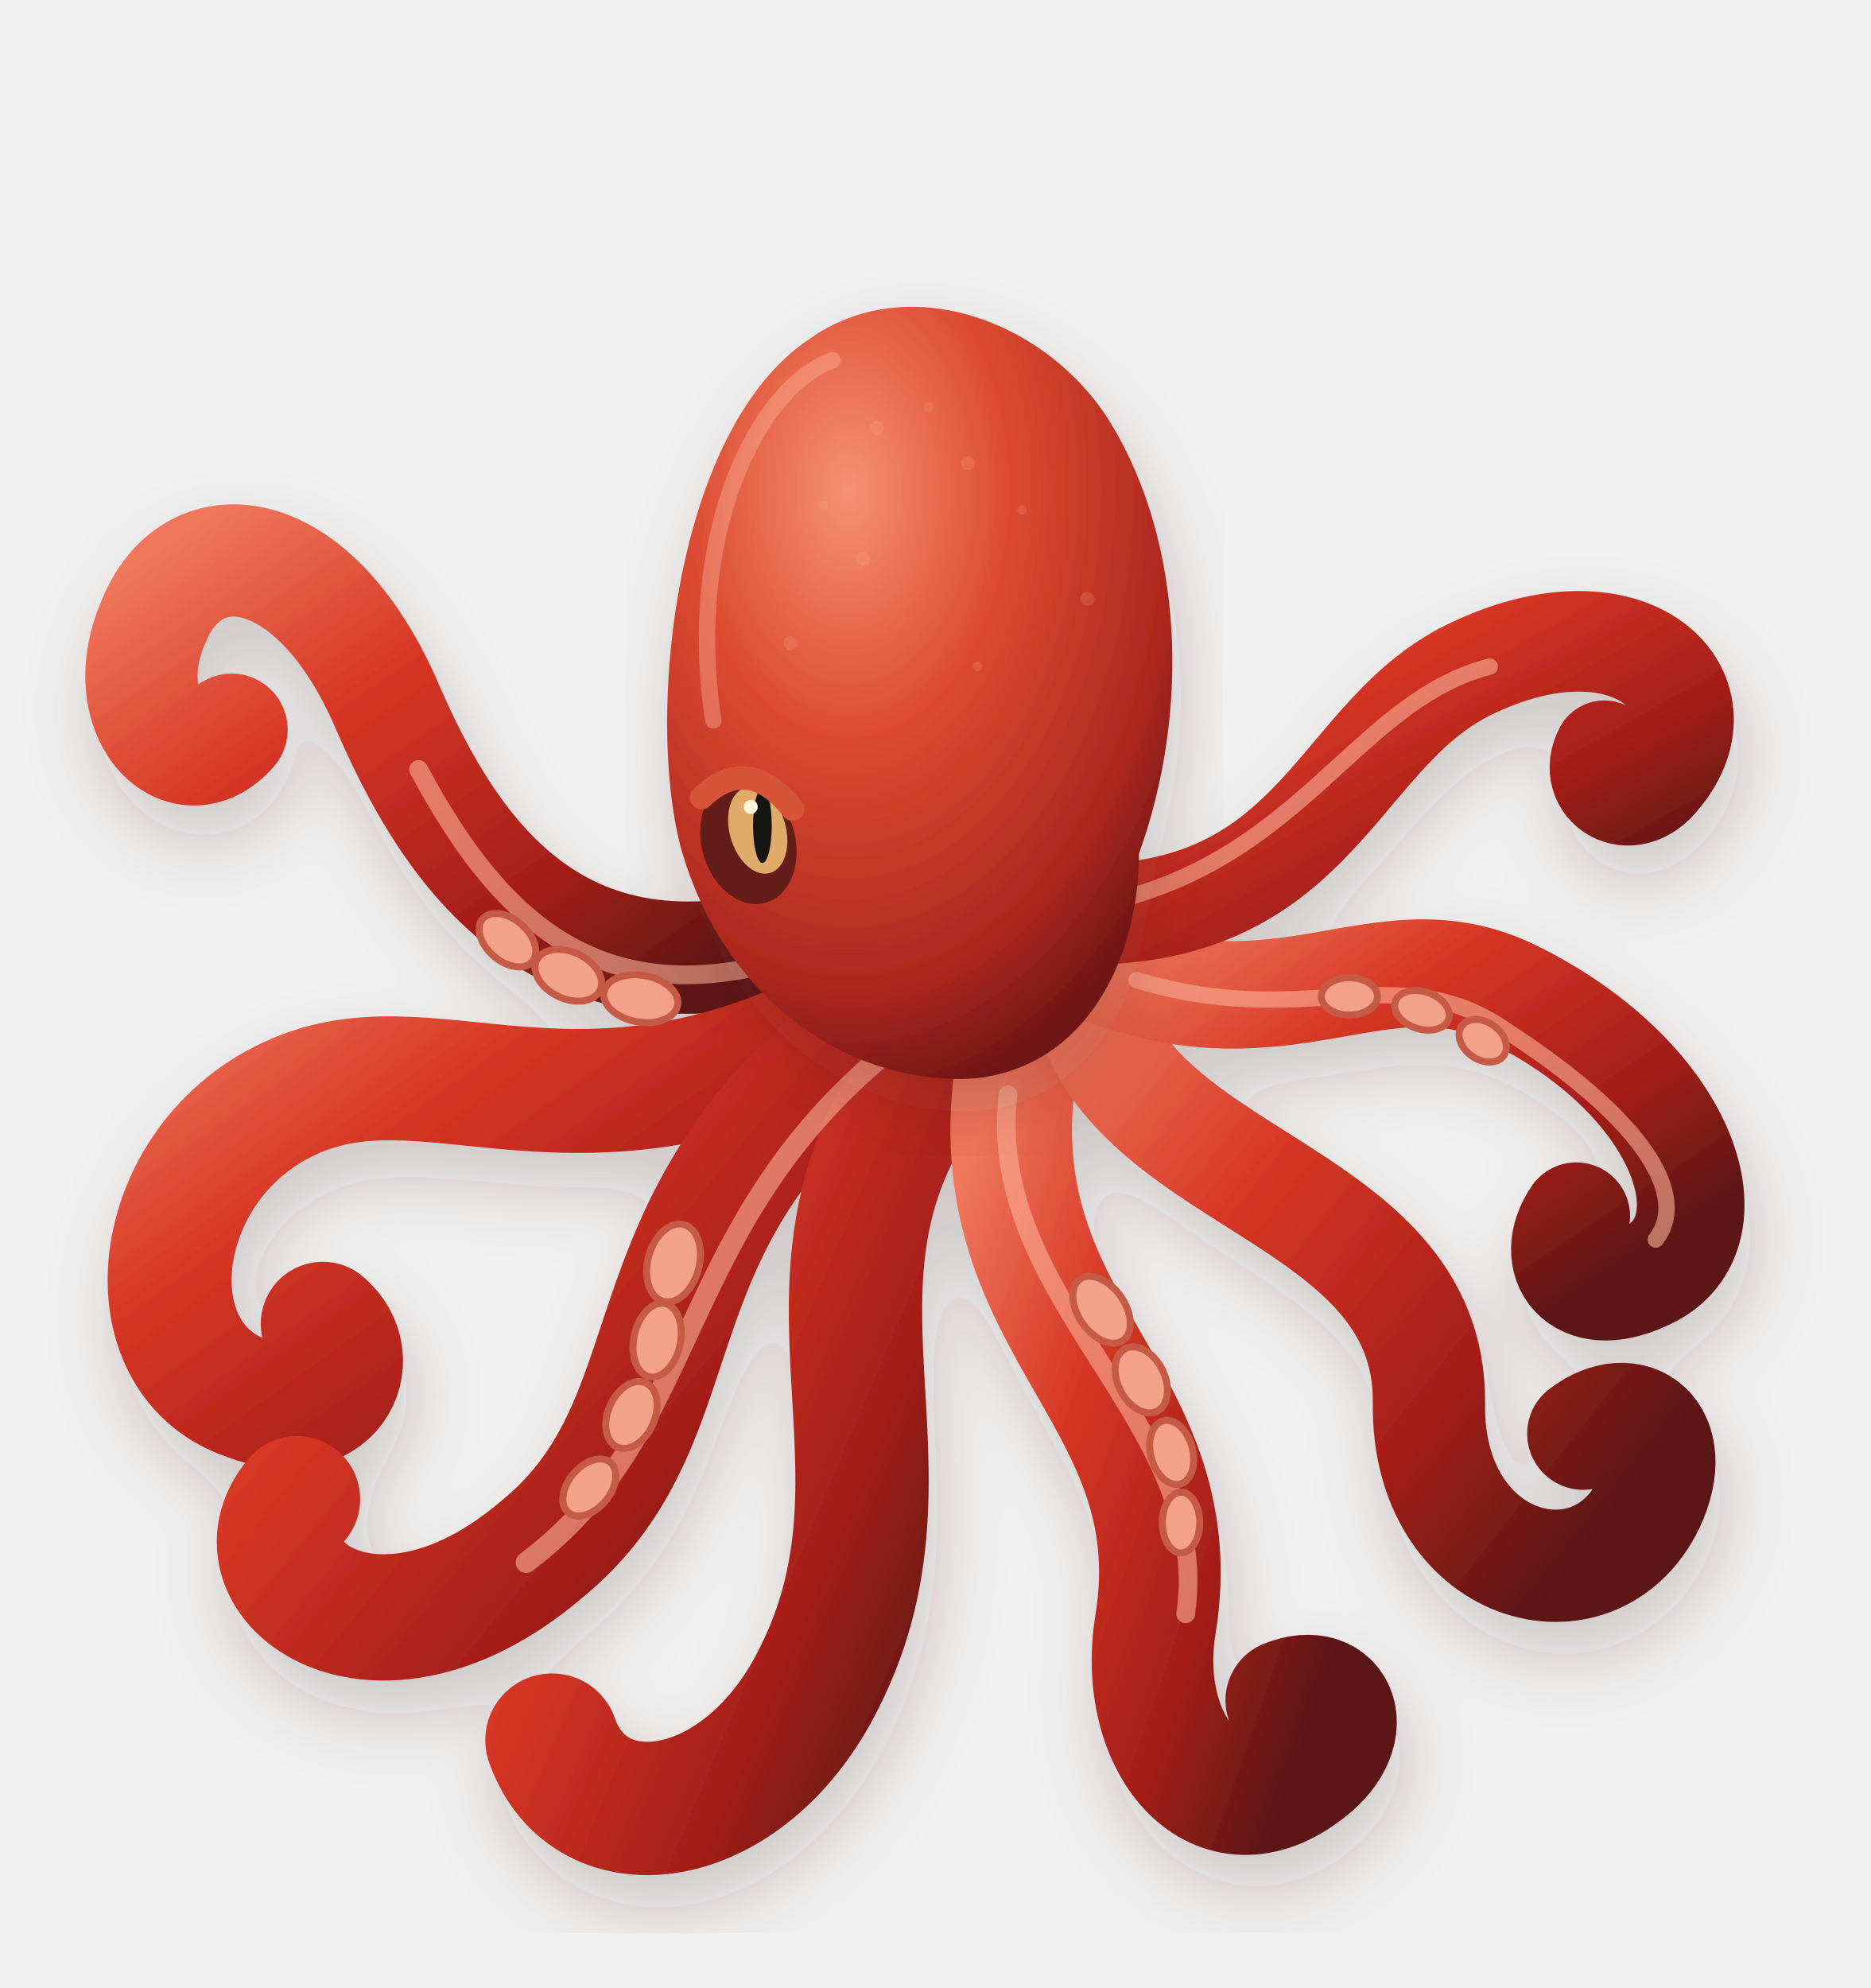
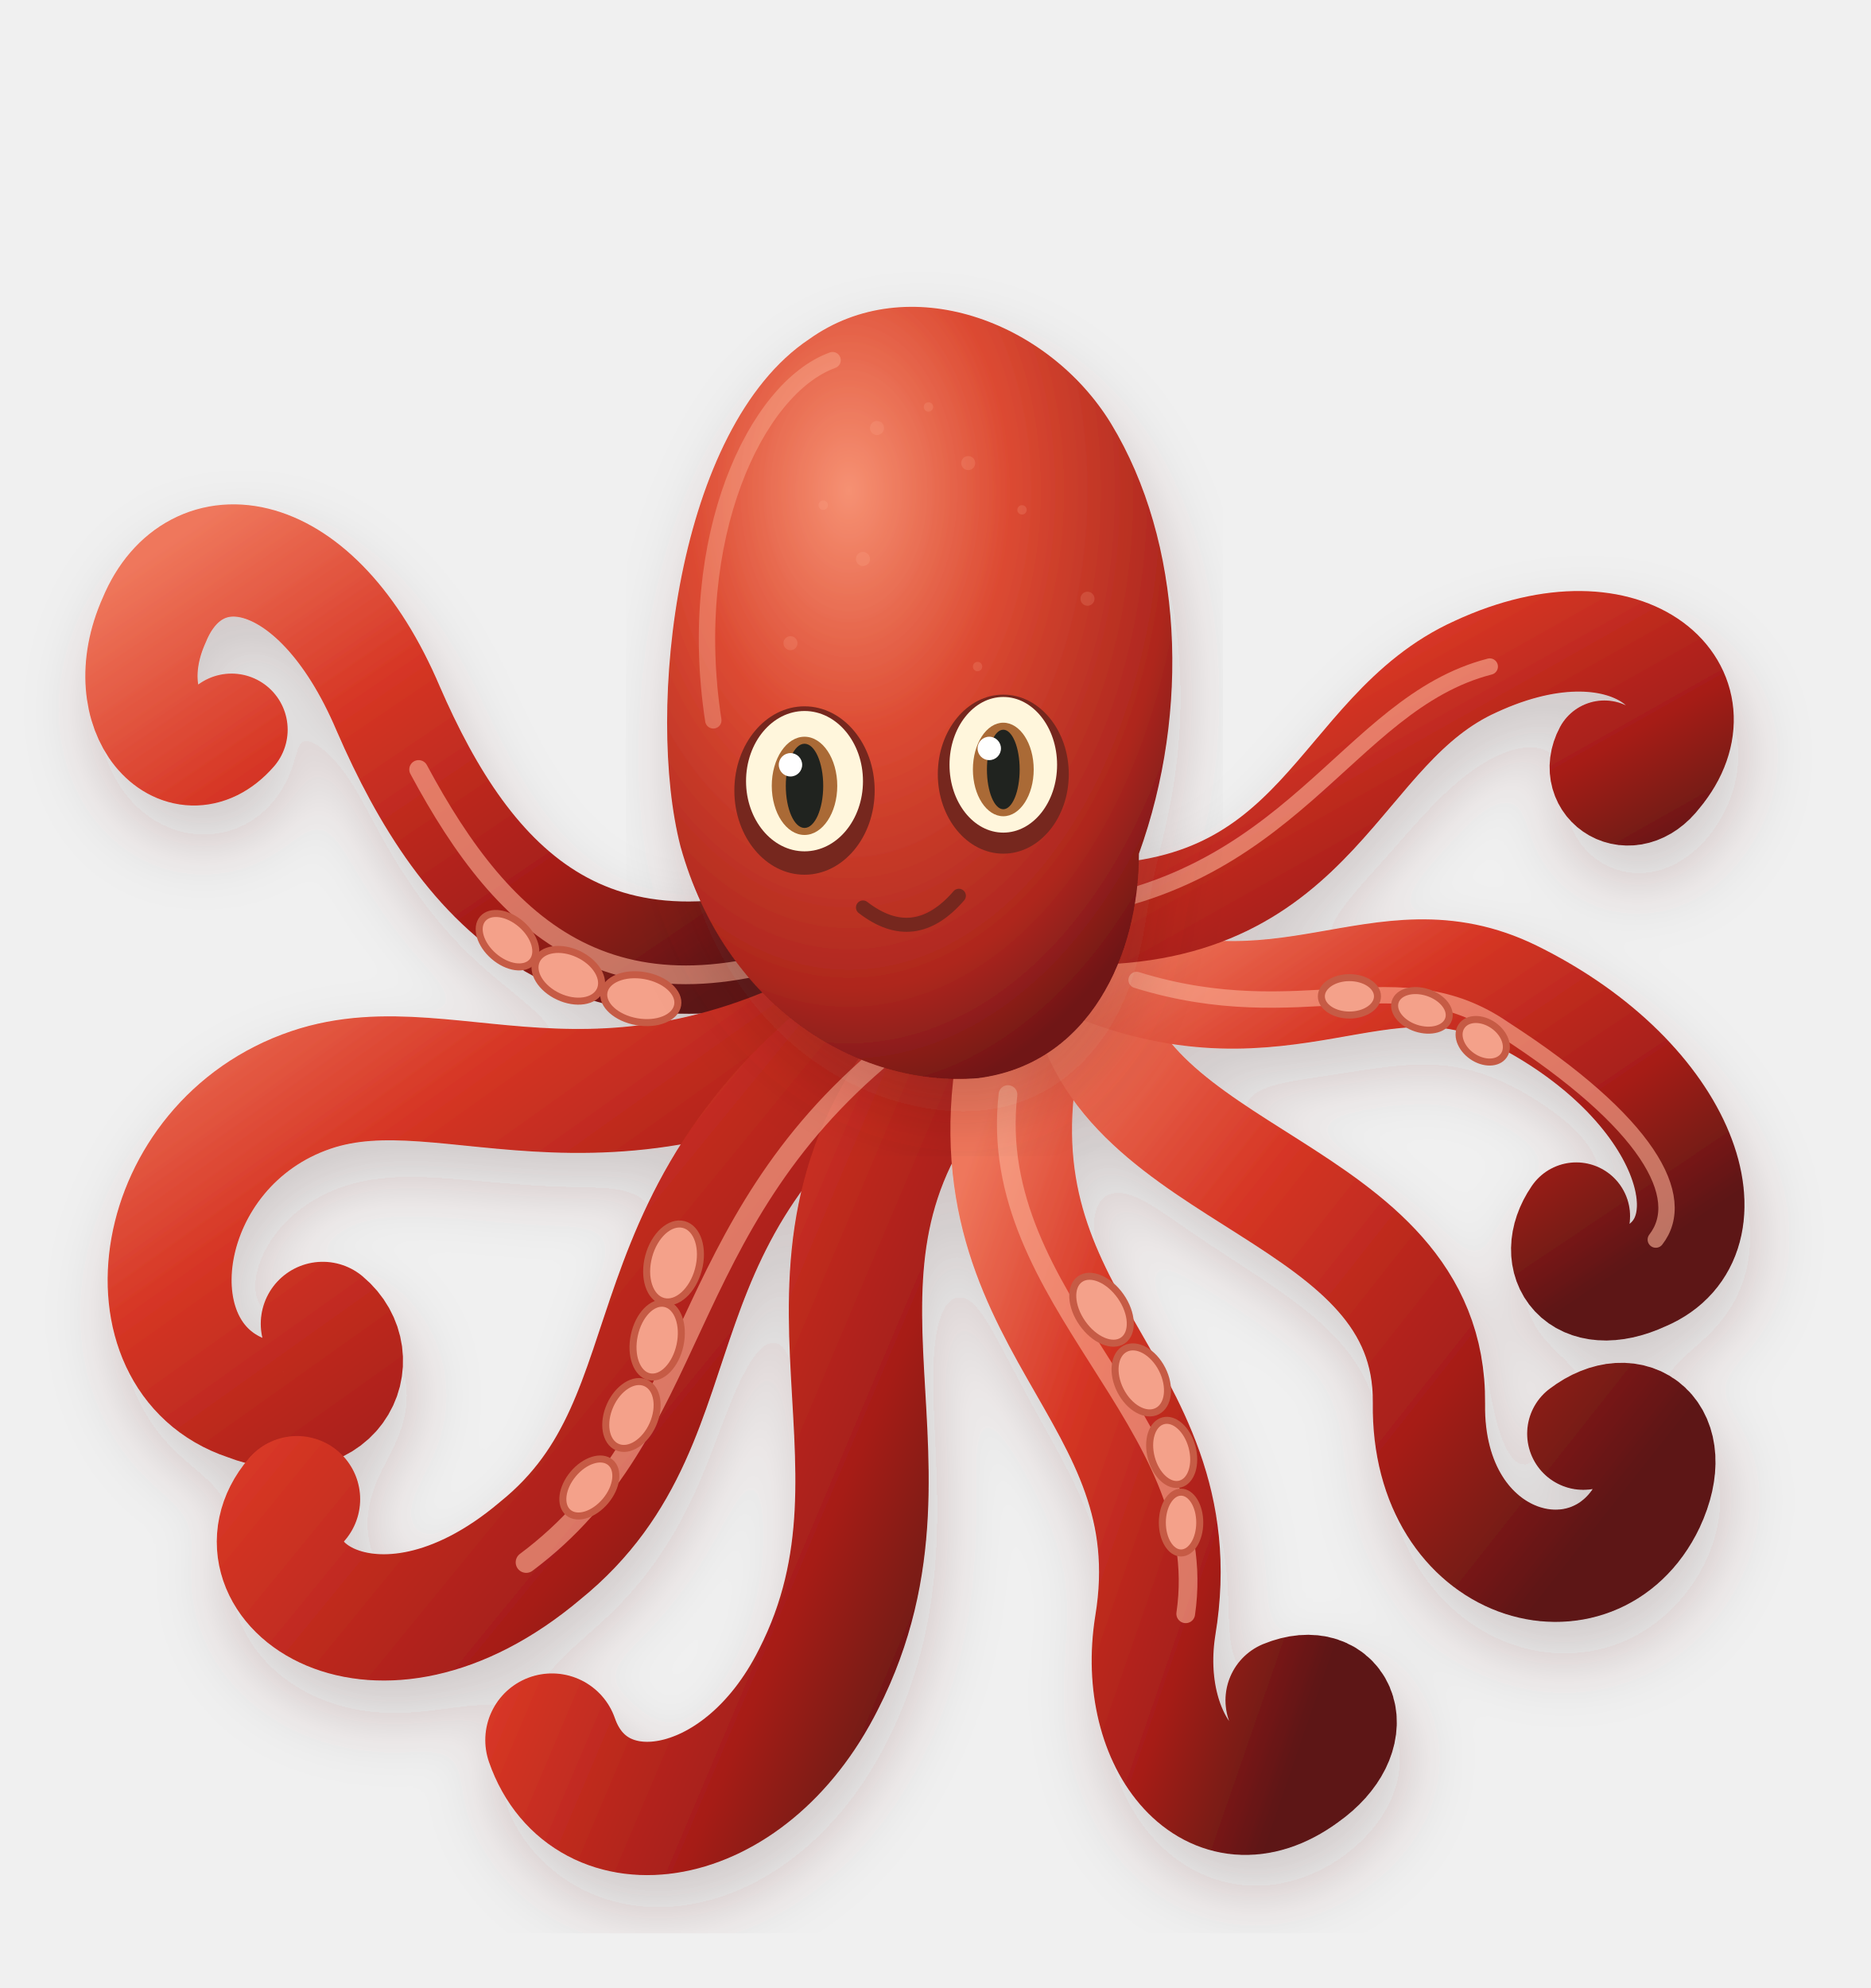
- <svg xmlns="http://www.w3.org/2000/svg" viewBox="0 0 800 850">
+ <svg xmlns="http://www.w3.org/2000/svg" viewBox="0 0 800 850" role="img" aria-label="Kryo the octopus with large expressive eyes and gently moving arms">
  <defs>
    <linearGradient id="r" x1="0" x2="1" y1="0" y2=".8">
      <stop stop-color="#ef775c" />
      <stop offset=".35" stop-color="#d63625" />
      <stop offset=".72" stop-color="#a61e19" />
      <stop offset="1" stop-color="#5d1717" />
    </linearGradient>
    <radialGradient id="head" cx=".36" cy=".24" r=".8">
      <stop stop-color="#f69173" />
      <stop offset=".4" stop-color="#dc4a32" />
      <stop offset=".8" stop-color="#ae271e" />
      <stop offset="1" stop-color="#6f1616" />
    </radialGradient>
    <filter id="s">
      <feDropShadow dx="4" dy="15" stdDeviation="15" flood-color="#4d2823" flood-opacity=".2" />
    </filter>
    <filter id="grain">
      <feTurbulence type="fractalNoise" baseFrequency=".7" numOctaves="3" stitchTiles="stitch" />
      <feColorMatrix type="saturate" values="0" />
      <feComponentTransfer>
        <feFuncA type="linear" slope=".10" />
      </feComponentTransfer>
      <feBlend in="SourceGraphic" mode="soft-light" />
    </filter>
  </defs>
-   <g filter="url(#s)" fill="none" stroke="url(#r)" stroke-linecap="round">
-     <path stroke-width="48" d="M374 391C252 442 199 379 166 303C135 230 83 224 66 265C48 305 78 336 99 312" />
-     <path stroke-width="53" d="M391 420C262 503 195 445 133 466C65 489 52 580 106 598C142 612 156 581 138 566" />
-     <path stroke-width="54" d="M389 430C260 516 304 604 231 663C160 723 98 675 127 641" />
-     <path stroke-width="57" d="M411 443C323 537 400 620 350 718C318 782 252 790 236 744" />
-     <path stroke-width="52" d="M437 443C410 566 511 592 494 695C486 745 519 786 557 758C581 741 572 718 550 727" />
-     <path stroke-width="48" d="M464 421C476 506 612 507 611 600C610 672 682 691 705 643C719 613 698 597 677 613" />
-     <path stroke-width="46" d="M467 413C550 447 590 397 647 425C722 462 743 529 703 546C675 559 661 539 674 520" />
-     <path stroke-width="43" d="M462 391C566 392 571 312 631 285C698 254 740 296 710 332C697 349 678 336 686 321" />
-   </g>
-   <g fill="none" stroke="#fbb096" stroke-linecap="round" opacity=".6">
-     <path stroke-width="8" d="M362 401C263 442 216 398 179 329" />
-     <path stroke-width="9" d="M379 450C288 525 300 612 225 668" />
-     <path stroke-width="8" d="M431 468C421 556 519 608 507 690" />
-     <path stroke-width="7" d="M486 419C557 441 598 409 643 440C705 480 722 512 708 530" />
-     <path stroke-width="7" d="M448 390C553 380 575 301 637 285" />
-   </g>
-   <g fill="#f4a18a" stroke="#c65b45" stroke-width="3">
-     <ellipse cx="217" cy="402" rx="9" ry="14" transform="rotate(-49 217 402)" />
-     <ellipse cx="243" cy="417" rx="10" ry="15" transform="rotate(-65 243 417)" />
-     <ellipse cx="274" cy="427" rx="10" ry="16" transform="rotate(-80 274 427)" />
-     <ellipse cx="288" cy="540" rx="11" ry="17" transform="rotate(15 288 540)" />
-     <ellipse cx="281" cy="573" rx="10" ry="16" transform="rotate(12 281 573)" />
-     <ellipse cx="270" cy="605" rx="10" ry="15" transform="rotate(24 270 605)" />
-     <ellipse cx="252" cy="636" rx="9" ry="14" transform="rotate(40 252 636)" />
-     <ellipse cx="471" cy="560" rx="10" ry="16" transform="rotate(-35 471 560)" />
-     <ellipse cx="488" cy="590" rx="10" ry="15" transform="rotate(-27 488 590)" />
-     <ellipse cx="501" cy="621" rx="9" ry="14" transform="rotate(-15 501 621)" />
-     <ellipse cx="505" cy="651" rx="8" ry="13" />
-     <ellipse cx="577" cy="426" rx="12" ry="8" />
-     <ellipse cx="608" cy="432" rx="12" ry="8" transform="rotate(18 608 432)" />
-     <ellipse cx="634" cy="445" rx="11" ry="8" transform="rotate(35 634 445)" />
-   </g>
-   <path d="M291 362C276 304 289 183 346 145C388 115 448 137 475 181C506 232 509 304 487 365C487 408 466 455 418 461C366 465 310 430 291 362Z" fill="url(#head)" filter="url(#s)" />
-   <path d="M305 308C293 230 323 166 356 154" fill="none" stroke="#ffc2a5" stroke-width="7" opacity=".35" stroke-linecap="round" />
-   <ellipse cx="320" cy="360" rx="20" ry="27" fill="#641d18" transform="rotate(-16 320 360)" />
-   <ellipse cx="324" cy="355" rx="12" ry="19" fill="#e0ab68" transform="rotate(-16 324 355)" />
-   <ellipse cx="326" cy="353" rx="4" ry="16" fill="#151512" />
-   <circle cx="321" cy="345" r="3" fill="#fff4d9" />
-   <path d="M300 341Q320 322 339 346" fill="none" stroke="#d65439" stroke-width="10" stroke-linecap="round" />
-   <g opacity=".18" fill="#ffb496">
-     <circle cx="375" cy="183" r="3" />
-     <circle cx="397" cy="174" r="2" />
-     <circle cx="414" cy="198" r="3" />
-     <circle cx="352" cy="216" r="2" />
-     <circle cx="369" cy="239" r="3" />
-     <circle cx="437" cy="218" r="2" />
-     <circle cx="465" cy="256" r="3" />
-     <circle cx="418" cy="285" r="2" />
-     <circle cx="338" cy="275" r="3" />
+   <g class="octo-body">
+     <g filter="url(#s)" fill="none" stroke="url(#r)" stroke-linecap="round">
+       <path stroke-width="48" d="M374 391C252 442 199 379 166 303C135 230 83 224 66 265C48 305 78 336 99 312" class="arm arm-0" style="--delay:-0.0s" />
+       <path stroke-width="53" d="M391 420C262 503 195 445 133 466C65 489 52 580 106 598C142 612 156 581 138 566" class="arm arm-1" style="--delay:-0.65s" />
+       <path stroke-width="54" d="M389 430C260 516 304 604 231 663C160 723 98 675 127 641" class="arm arm-2" style="--delay:-1.3s" />
+       <path stroke-width="57" d="M411 443C323 537 400 620 350 718C318 782 252 790 236 744" class="arm arm-3" style="--delay:-1.95s" />
+       <path stroke-width="52" d="M437 443C410 566 511 592 494 695C486 745 519 786 557 758C581 741 572 718 550 727" class="arm arm-4" style="--delay:-2.6s" />
+       <path stroke-width="48" d="M464 421C476 506 612 507 611 600C610 672 682 691 705 643C719 613 698 597 677 613" class="arm arm-5" style="--delay:-3.25s" />
+       <path stroke-width="46" d="M467 413C550 447 590 397 647 425C722 462 743 529 703 546C675 559 661 539 674 520" class="arm arm-6" style="--delay:-3.9s" />
+       <path stroke-width="43" d="M462 391C566 392 571 312 631 285C698 254 740 296 710 332C697 349 678 336 686 321" class="arm arm-7" style="--delay:-4.55s" />
+     </g>
+     <g fill="none" stroke="#fbb096" stroke-linecap="round" opacity=".6">
+       <path stroke-width="8" d="M362 401C263 442 216 398 179 329" />
+       <path stroke-width="9" d="M379 450C288 525 300 612 225 668" />
+       <path stroke-width="8" d="M431 468C421 556 519 608 507 690" />
+       <path stroke-width="7" d="M486 419C557 441 598 409 643 440C705 480 722 512 708 530" />
+       <path stroke-width="7" d="M448 390C553 380 575 301 637 285" />
+     </g>
+     <g fill="#f4a18a" stroke="#c65b45" stroke-width="3">
+       <ellipse cx="217" cy="402" rx="9" ry="14" transform="rotate(-49 217 402)" />
+       <ellipse cx="243" cy="417" rx="10" ry="15" transform="rotate(-65 243 417)" />
+       <ellipse cx="274" cy="427" rx="10" ry="16" transform="rotate(-80 274 427)" />
+       <ellipse cx="288" cy="540" rx="11" ry="17" transform="rotate(15 288 540)" />
+       <ellipse cx="281" cy="573" rx="10" ry="16" transform="rotate(12 281 573)" />
+       <ellipse cx="270" cy="605" rx="10" ry="15" transform="rotate(24 270 605)" />
+       <ellipse cx="252" cy="636" rx="9" ry="14" transform="rotate(40 252 636)" />
+       <ellipse cx="471" cy="560" rx="10" ry="16" transform="rotate(-35 471 560)" />
+       <ellipse cx="488" cy="590" rx="10" ry="15" transform="rotate(-27 488 590)" />
+       <ellipse cx="501" cy="621" rx="9" ry="14" transform="rotate(-15 501 621)" />
+       <ellipse cx="505" cy="651" rx="8" ry="13" />
+       <ellipse cx="577" cy="426" rx="12" ry="8" />
+       <ellipse cx="608" cy="432" rx="12" ry="8" transform="rotate(18 608 432)" />
+       <ellipse cx="634" cy="445" rx="11" ry="8" transform="rotate(35 634 445)" />
+     </g>
+     <path d="M291 362C276 304 289 183 346 145C388 115 448 137 475 181C506 232 509 304 487 365C487 408 466 455 418 461C366 465 310 430 291 362Z" fill="url(#head)" filter="url(#s)" />
+     <path d="M305 308C293 230 323 166 356 154" fill="none" stroke="#ffc2a5" stroke-width="7" opacity=".35" stroke-linecap="round" />
+     <g opacity=".18" fill="#ffb496">
+       <circle cx="375" cy="183" r="3" />
+       <circle cx="397" cy="174" r="2" />
+       <circle cx="414" cy="198" r="3" />
+       <circle cx="352" cy="216" r="2" />
+       <circle cx="369" cy="239" r="3" />
+       <circle cx="437" cy="218" r="2" />
+       <circle cx="465" cy="256" r="3" />
+       <circle cx="418" cy="285" r="2" />
+       <circle cx="338" cy="275" r="3" />
+     </g>
+     <g class="eyes">
+       <g class="eye" data-x="344" data-y="338">
+         <ellipse cx="344" cy="338" rx="30" ry="36" fill="#76271e" />
+         <ellipse cx="344" cy="334" rx="25" ry="30" fill="#fff6dc" />
+         <g class="pupil">
+           <ellipse cx="344" cy="336" rx="14" ry="21" fill="#aa6a36" />
+           <ellipse cx="344" cy="336" rx="8" ry="18" fill="#20231f" />
+           <circle cx="338" cy="327" r="5" fill="white" />
+         </g>
+       </g>
+       <g class="eye" data-x="429" data-y="331">
+         <ellipse cx="429" cy="331" rx="28" ry="34" fill="#76271e" />
+         <ellipse cx="429" cy="327" rx="23" ry="29" fill="#fff6dc" />
+         <g class="pupil">
+           <ellipse cx="429" cy="329" rx="13" ry="20" fill="#aa6a36" />
+           <ellipse cx="429" cy="329" rx="7" ry="17" fill="#20231f" />
+           <circle cx="423" cy="320" r="5" fill="white" />
+         </g>
+       </g>
+       <path d="M369 388 Q391 405 410 383" fill="none" stroke="#76271e" stroke-width="6" stroke-linecap="round" />
+     </g>
  </g>
</svg>
